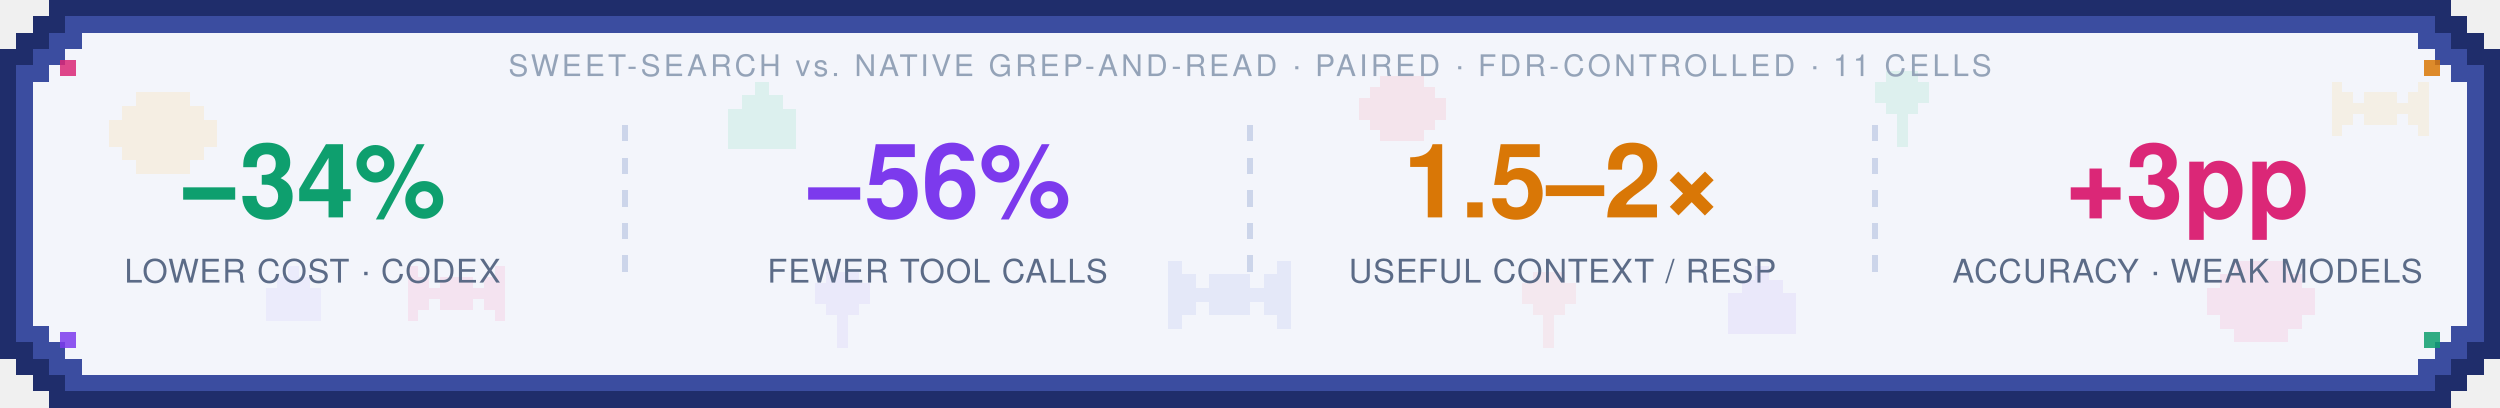
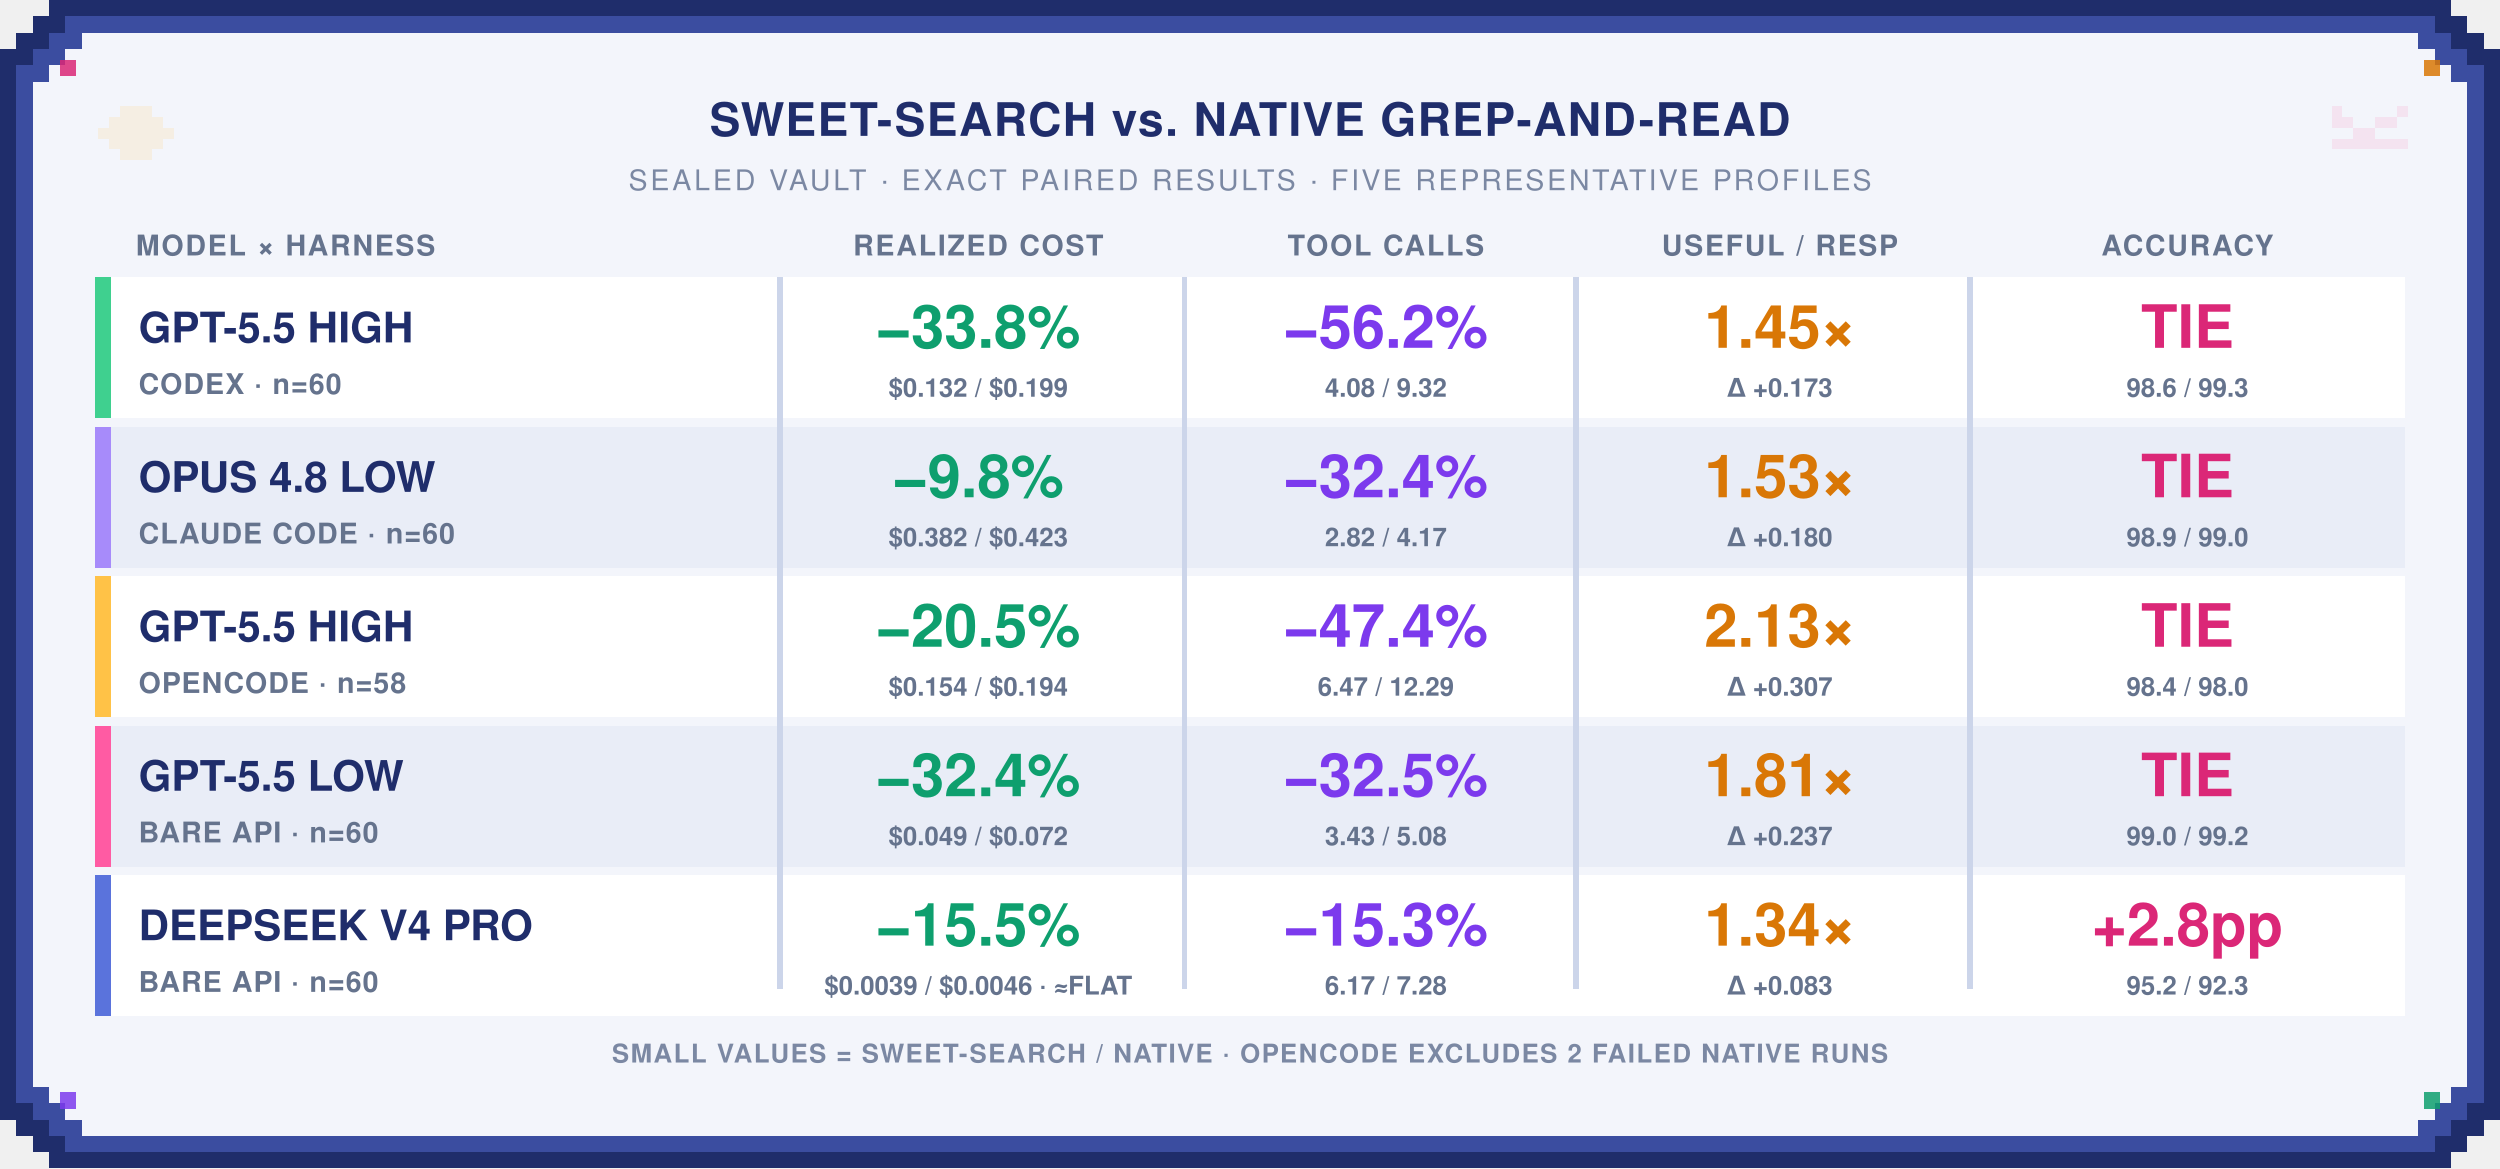
- <svg xmlns="http://www.w3.org/2000/svg" aria-label="Code-retrieval headline: up to 34 percent lower cost on Codex, up to 56 percent fewer tool calls, 1.5 to 2 times more useful context per response, and plus 3 percentage points accuracy on weak models." font-family="-apple-system,BlinkMacSystemFont,Segoe UI,Helvetica,Arial,sans-serif" shape-rendering="crispEdges" viewBox="0 0 920 150">
+ <svg xmlns="http://www.w3.org/2000/svg" role="img" aria-labelledby="title description" font-family="-apple-system,BlinkMacSystemFont,Segoe UI,Helvetica,Arial,sans-serif" shape-rendering="crispEdges" viewBox="0 0 920 430">
  <g fill="#1f2d6b">
    <rect width="884" height="6" x="18" />
    <rect width="896" height="6" x="12" y="6" />
    <rect width="908" height="6" x="6" y="12" />
-     <rect width="920" height="114" y="18" />
-     <rect width="908" height="6" x="6" y="132" />
-     <rect width="896" height="6" x="12" y="138" />
-     <rect width="884" height="6" x="18" y="144" />
+     <rect width="920" height="394" y="18" />
+     <rect width="908" height="6" x="6" y="412" />
+     <rect width="896" height="6" x="12" y="418" />
+     <rect width="884" height="6" x="18" y="424" />
  </g>
  <g fill="#3b4da0">
    <rect width="872" height="6" x="24" y="6" />
    <rect width="884" height="6" x="18" y="12" />
    <rect width="896" height="6" x="12" y="18" />
-     <rect width="908" height="102" x="6" y="24" />
-     <rect width="896" height="6" x="12" y="126" />
-     <rect width="884" height="6" x="18" y="132" />
-     <rect width="872" height="6" x="24" y="138" />
+     <rect width="908" height="382" x="6" y="24" />
+     <rect width="896" height="6" x="12" y="406" />
+     <rect width="884" height="6" x="18" y="412" />
+     <rect width="872" height="6" x="24" y="418" />
  </g>
  <g fill="#f3f5fb">
    <rect width="860" height="6" x="30" y="12" />
    <rect width="872" height="6" x="24" y="18" />
    <rect width="884" height="6" x="18" y="24" />
-     <rect width="896" height="90" x="12" y="30" />
-     <rect width="884" height="6" x="18" y="120" />
-     <rect width="872" height="6" x="24" y="126" />
-     <rect width="860" height="6" x="30" y="132" />
-   </g>
-   <g fill="#ffc247" opacity=".14">
-     <rect width="20" height="5" x="50" y="34" />
-     <rect width="30" height="5" x="45" y="39" />
-     <rect width="40" height="5" x="40" y="44" />
-     <rect width="40" height="5" x="40" y="49" />
-     <rect width="30" height="5" x="45" y="54" />
-     <rect width="20" height="5" x="50" y="59" />
-   </g>
-   <g fill="#ff5ba3" opacity=".12">
-     <rect width="4" height="4" x="150" y="98" />
-     <rect width="4" height="4" x="182" y="98" />
-     <rect width="8" height="4" x="150" y="102" />
-     <rect width="12" height="4" x="162" y="102" />
-     <rect width="8" height="4" x="178" y="102" />
-     <rect width="36" height="4" x="150" y="106" />
-     <rect width="8" height="4" x="150" y="110" />
-     <rect width="12" height="4" x="162" y="110" />
-     <rect width="8" height="4" x="178" y="110" />
-     <rect width="4" height="4" x="150" y="114" />
-     <rect width="4" height="4" x="182" y="114" />
-   </g>
-   <g fill="#3fd08f" opacity=".13">
-     <rect width="5" height="5" x="278" y="30" />
-     <rect width="15" height="5" x="273" y="35" />
-     <rect width="25" height="5" x="268" y="40" />
-     <rect width="25" height="5" x="268" y="45" />
-     <rect width="25" height="5" x="268" y="50" />
-   </g>
-   <g fill="#a78bfa" opacity=".11">
-     <rect width="12" height="4" x="304" y="100" />
-     <rect width="20" height="4" x="300" y="104" />
-     <rect width="20" height="4" x="300" y="108" />
-     <rect width="12" height="4" x="304" y="112" />
-     <rect width="4" height="4" x="308" y="116" />
-     <rect width="4" height="4" x="308" y="120" />
-     <rect width="4" height="4" x="308" y="124" />
-   </g>
-   <g fill="#5a73dc" opacity=".1">
-     <rect width="5" height="5" x="430" y="96" />
-     <rect width="5" height="5" x="470" y="96" />
-     <rect width="10" height="5" x="430" y="101" />
-     <rect width="15" height="5" x="445" y="101" />
-     <rect width="10" height="5" x="465" y="101" />
-     <rect width="45" height="5" x="430" y="106" />
-     <rect width="10" height="5" x="430" y="111" />
-     <rect width="15" height="5" x="445" y="111" />
-     <rect width="10" height="5" x="465" y="111" />
-     <rect width="5" height="5" x="430" y="116" />
-     <rect width="5" height="5" x="470" y="116" />
-   </g>
-   <g fill="#fb7185" opacity=".13">
-     <rect width="16" height="4" x="508" y="28" />
-     <rect width="24" height="4" x="504" y="32" />
-     <rect width="32" height="4" x="500" y="36" />
-     <rect width="32" height="4" x="500" y="40" />
-     <rect width="24" height="4" x="504" y="44" />
-     <rect width="16" height="4" x="508" y="48" />
-   </g>
-   <g fill="#a78bfa" opacity=".12">
-     <rect width="5" height="5" x="646" y="98" />
-     <rect width="15" height="5" x="641" y="103" />
-     <rect width="25" height="5" x="636" y="108" />
-     <rect width="25" height="5" x="636" y="113" />
-     <rect width="25" height="5" x="636" y="118" />
-   </g>
-   <g fill="#3fd08f" opacity=".12">
-     <rect width="12" height="4" x="694" y="26" />
-     <rect width="20" height="4" x="690" y="30" />
-     <rect width="20" height="4" x="690" y="34" />
-     <rect width="12" height="4" x="694" y="38" />
-     <rect width="4" height="4" x="698" y="42" />
-     <rect width="4" height="4" x="698" y="46" />
-     <rect width="4" height="4" x="698" y="50" />
-   </g>
-   <g fill="#ff5ba3" opacity=".12">
-     <rect width="20" height="5" x="822" y="96" />
-     <rect width="30" height="5" x="817" y="101" />
-     <rect width="40" height="5" x="812" y="106" />
-     <rect width="40" height="5" x="812" y="111" />
-     <rect width="30" height="5" x="817" y="116" />
-     <rect width="20" height="5" x="822" y="121" />
-   </g>
-   <g fill="#ffc247" opacity=".12">
-     <rect width="4" height="4" x="858" y="30" />
-     <rect width="4" height="4" x="890" y="30" />
-     <rect width="8" height="4" x="858" y="34" />
-     <rect width="12" height="4" x="870" y="34" />
-     <rect width="8" height="4" x="886" y="34" />
-     <rect width="36" height="4" x="858" y="38" />
-     <rect width="8" height="4" x="858" y="42" />
-     <rect width="12" height="4" x="870" y="42" />
-     <rect width="8" height="4" x="886" y="42" />
-     <rect width="4" height="4" x="858" y="46" />
-     <rect width="4" height="4" x="890" y="46" />
-   </g>
-   <g fill="#a78bfa" opacity=".1">
-     <rect width="4" height="4" x="106" y="98" />
-     <rect width="12" height="4" x="102" y="102" />
-     <rect width="20" height="4" x="98" y="106" />
-     <rect width="20" height="4" x="98" y="110" />
-     <rect width="20" height="4" x="98" y="114" />
-   </g>
-   <g fill="#fb7185" opacity=".1">
-     <rect width="12" height="4" x="564" y="100" />
-     <rect width="20" height="4" x="560" y="104" />
-     <rect width="20" height="4" x="560" y="108" />
-     <rect width="12" height="4" x="564" y="112" />
-     <rect width="4" height="4" x="568" y="116" />
-     <rect width="4" height="4" x="568" y="120" />
-     <rect width="4" height="4" x="568" y="124" />
+     <rect width="896" height="370" x="12" y="30" />
+     <rect width="884" height="6" x="18" y="400" />
+     <rect width="872" height="6" x="24" y="406" />
+     <rect width="860" height="6" x="30" y="412" />
  </g>
  <rect width="6" height="6" x="22" y="22" fill="#db2777" opacity=".85" />
  <rect width="6" height="6" x="892" y="22" fill="#d97706" opacity=".85" />
-   <rect width="6" height="6" x="22" y="122" fill="#7c3aed" opacity=".85" />
-   <rect width="6" height="6" x="892" y="122" fill="#0e9f6e" opacity=".85" />
+   <rect width="6" height="6" x="22" y="402" fill="#7c3aed" opacity=".85" />
+   <rect width="6" height="6" x="892" y="402" fill="#0e9f6e" opacity=".85" />
+   <g fill="#ffc247" opacity=".14">
+     <rect width="12" height="4" x="44" y="39" />
+     <rect width="20" height="4" x="40" y="43" />
+     <rect width="28" height="4" x="36" y="47" />
+     <rect width="20" height="4" x="40" y="51" />
+     <rect width="12" height="4" x="44" y="55" />
+   </g>
+   <g fill="#ff5ba3" opacity=".12">
+     <rect width="4" height="4" x="858" y="39" />
+     <rect width="4" height="4" x="882" y="39" />
+     <rect width="8" height="4" x="858" y="43" />
+     <rect width="8" height="4" x="866" y="47" />
+     <rect width="8" height="4" x="874" y="43" />
+     <rect width="28" height="4" x="858" y="51" />
+   </g>
+   <text x="460" y="50" fill="#1f2d6b" font-size="17" font-weight="800" letter-spacing=".5" text-anchor="middle">SWEET-SEARCH vs. NATIVE GREP-AND-READ</text>
+   <text x="460" y="70" fill="#7b88a3" font-size="10.5" letter-spacing="1.05" text-anchor="middle">SEALED VAULT · EXACT PAIRED RESULTS · FIVE REPRESENTATIVE PROFILES</text>
+   <g fill="#65738d" font-size="10.5" font-weight="700" letter-spacing=".65">
+     <text x="50" y="94">MODEL × HARNESS</text>
+     <text x="360" y="94" text-anchor="middle">REALIZED COST</text>
+     <text x="510" y="94" text-anchor="middle">TOOL CALLS</text>
+     <text x="655" y="94" text-anchor="middle">USEFUL / RESP</text>
+     <text x="805" y="94" text-anchor="middle">ACCURACY</text>
+   </g>
+   <g fill="#fff">
+     <rect width="850" height="52" x="35" y="102" />
+     <rect width="850" height="52" x="35" y="212" />
+     <rect width="850" height="52" x="35" y="322" />
+   </g>
+   <g fill="#e9edf7">
+     <rect width="850" height="52" x="35" y="157" />
+     <rect width="850" height="52" x="35" y="267" />
+   </g>
+   <g>
+     <rect width="6" height="52" x="35" y="102" fill="#3fd08f" />
+     <rect width="6" height="52" x="35" y="157" fill="#a78bfa" />
+     <rect width="6" height="52" x="35" y="212" fill="#ffc247" />
+     <rect width="6" height="52" x="35" y="267" fill="#ff5ba3" />
+     <rect width="6" height="52" x="35" y="322" fill="#5a73dc" />
+   </g>
  <g fill="#ccd5ea">
-     <rect width="2" height="6" x="229" y="46" />
-     <rect width="2" height="6" x="229" y="58" />
-     <rect width="2" height="6" x="229" y="70" />
-     <rect width="2" height="6" x="229" y="82" />
-     <rect width="2" height="6" x="229" y="94" />
-     <rect width="2" height="6" x="459" y="46" />
-     <rect width="2" height="6" x="459" y="58" />
-     <rect width="2" height="6" x="459" y="70" />
-     <rect width="2" height="6" x="459" y="82" />
-     <rect width="2" height="6" x="459" y="94" />
-     <rect width="2" height="6" x="689" y="46" />
-     <rect width="2" height="6" x="689" y="58" />
-     <rect width="2" height="6" x="689" y="70" />
-     <rect width="2" height="6" x="689" y="82" />
-     <rect width="2" height="6" x="689" y="94" />
+     <rect width="2" height="262" x="286" y="102" />
+     <rect width="2" height="262" x="435" y="102" />
+     <rect width="2" height="262" x="579" y="102" />
+     <rect width="2" height="262" x="724" y="102" />
  </g>
-   <g text-anchor="middle">
-     <text x="460" y="28" fill="#94a3b8" font-size="11" letter-spacing="1.2">SWEET-SEARCH vs. NATIVE GREP-AND-READ · PAIRED · FDR-CONTROLLED · 11 CELLS</text>
-     <text x="115" y="80" fill="#0e9f6e" font-size="38" font-weight="800">−34%</text>
-     <text x="345" y="80" fill="#7c3aed" font-size="38" font-weight="800">−56%</text>
-     <text x="575" y="80" fill="#d97706" font-size="38" font-weight="800">1.5–2×</text>
-     <text x="805" y="80" fill="#db2777" font-size="38" font-weight="800">+3pp</text>
-     <text x="115" y="104" fill="#5b6b87" font-size="12" letter-spacing=".4">LOWER COST · CODEX</text>
-     <text x="345" y="104" fill="#5b6b87" font-size="12" letter-spacing=".4">FEWER TOOL CALLS</text>
-     <text x="575" y="104" fill="#5b6b87" font-size="12" letter-spacing=".4">USEFUL CONTEXT / RESP</text>
-     <text x="805" y="104" fill="#5b6b87" font-size="12" letter-spacing=".4">ACCURACY · WEAK MODELS</text>
+   <g fill="#1f2d6b">
+     <text x="51" y="126" font-size="15.5" font-weight="800">GPT-5.5 HIGH</text>
+     <text x="51" y="145" fill="#65738d" font-size="10.5" font-weight="600" letter-spacing=".4">CODEX · n=60</text>
+     <text x="51" y="181" font-size="15.5" font-weight="800">OPUS 4.8 LOW</text>
+     <text x="51" y="200" fill="#65738d" font-size="10.5" font-weight="600" letter-spacing=".4">CLAUDE CODE · n=60</text>
+     <text x="51" y="236" font-size="15.5" font-weight="800">GPT-5.5 HIGH</text>
+     <text x="51" y="255" fill="#65738d" font-size="10.5" font-weight="600" letter-spacing=".4">OPENCODE · n=58</text>
+     <text x="51" y="291" font-size="15.5" font-weight="800">GPT-5.5 LOW</text>
+     <text x="51" y="310" fill="#65738d" font-size="10.5" font-weight="600" letter-spacing=".4">BARE API · n=60</text>
+     <text x="51" y="346" font-size="15.5" font-weight="800">DEEPSEEK V4 PRO</text>
+     <text x="51" y="365" fill="#65738d" font-size="10.5" font-weight="600" letter-spacing=".4">BARE API · n=60</text>
  </g>
+   <g fill="#0e9f6e" font-size="22" font-weight="800" text-anchor="middle">
+     <text x="360" y="128">−33.8%</text>
+     <text x="360" y="183">−9.8%</text>
+     <text x="360" y="238">−20.5%</text>
+     <text x="360" y="293">−32.4%</text>
+     <text x="360" y="348">−15.5%</text>
+   </g>
+   <g fill="#65738d" font-size="9.5" font-weight="600" text-anchor="middle">
+     <text x="360" y="146">$0.132 / $0.199</text>
+     <text x="360" y="201">$0.382 / $0.423</text>
+     <text x="360" y="256">$0.154 / $0.194</text>
+     <text x="360" y="311">$0.049 / $0.072</text>
+     <text x="360" y="366">$0.0039 / $0.0046 · ≈FLAT</text>
+   </g>
+   <g fill="#7c3aed" font-size="22" font-weight="800" text-anchor="middle">
+     <text x="510" y="128">−56.2%</text>
+     <text x="510" y="183">−32.4%</text>
+     <text x="510" y="238">−47.4%</text>
+     <text x="510" y="293">−32.5%</text>
+     <text x="510" y="348">−15.3%</text>
+   </g>
+   <g fill="#65738d" font-size="9.5" font-weight="600" text-anchor="middle">
+     <text x="510" y="146">4.08 / 9.32</text>
+     <text x="510" y="201">2.82 / 4.17</text>
+     <text x="510" y="256">6.47 / 12.29</text>
+     <text x="510" y="311">3.43 / 5.08</text>
+     <text x="510" y="366">6.17 / 7.28</text>
+   </g>
+   <g fill="#d97706" font-size="22" font-weight="800" text-anchor="middle">
+     <text x="655" y="128">1.45×</text>
+     <text x="655" y="183">1.53×</text>
+     <text x="655" y="238">2.13×</text>
+     <text x="655" y="293">1.81×</text>
+     <text x="655" y="348">1.34×</text>
+   </g>
+   <g fill="#65738d" font-size="9.5" font-weight="600" text-anchor="middle">
+     <text x="655" y="146">Δ +0.173</text>
+     <text x="655" y="201">Δ +0.180</text>
+     <text x="655" y="256">Δ +0.307</text>
+     <text x="655" y="311">Δ +0.237</text>
+     <text x="655" y="366">Δ +0.083</text>
+   </g>
+   <g fill="#db2777" font-size="22" font-weight="800" text-anchor="middle">
+     <text x="805" y="128">TIE</text>
+     <text x="805" y="183">TIE</text>
+     <text x="805" y="238">TIE</text>
+     <text x="805" y="293">TIE</text>
+     <text x="805" y="348">+2.8pp</text>
+   </g>
+   <g fill="#65738d" font-size="9.5" font-weight="600" text-anchor="middle">
+     <text x="805" y="146">98.6 / 99.3</text>
+     <text x="805" y="201">98.9 / 99.0</text>
+     <text x="805" y="256">98.4 / 98.0</text>
+     <text x="805" y="311">99.0 / 99.2</text>
+     <text x="805" y="366">95.2 / 92.3</text>
+   </g>
+   <text x="460" y="391" fill="#7b88a3" font-size="9.5" font-weight="600" letter-spacing=".55" text-anchor="middle">SMALL VALUES = SWEET-SEARCH / NATIVE · OPENCODE EXCLUDES 2 FAILED NATIVE RUNS</text>
</svg>
